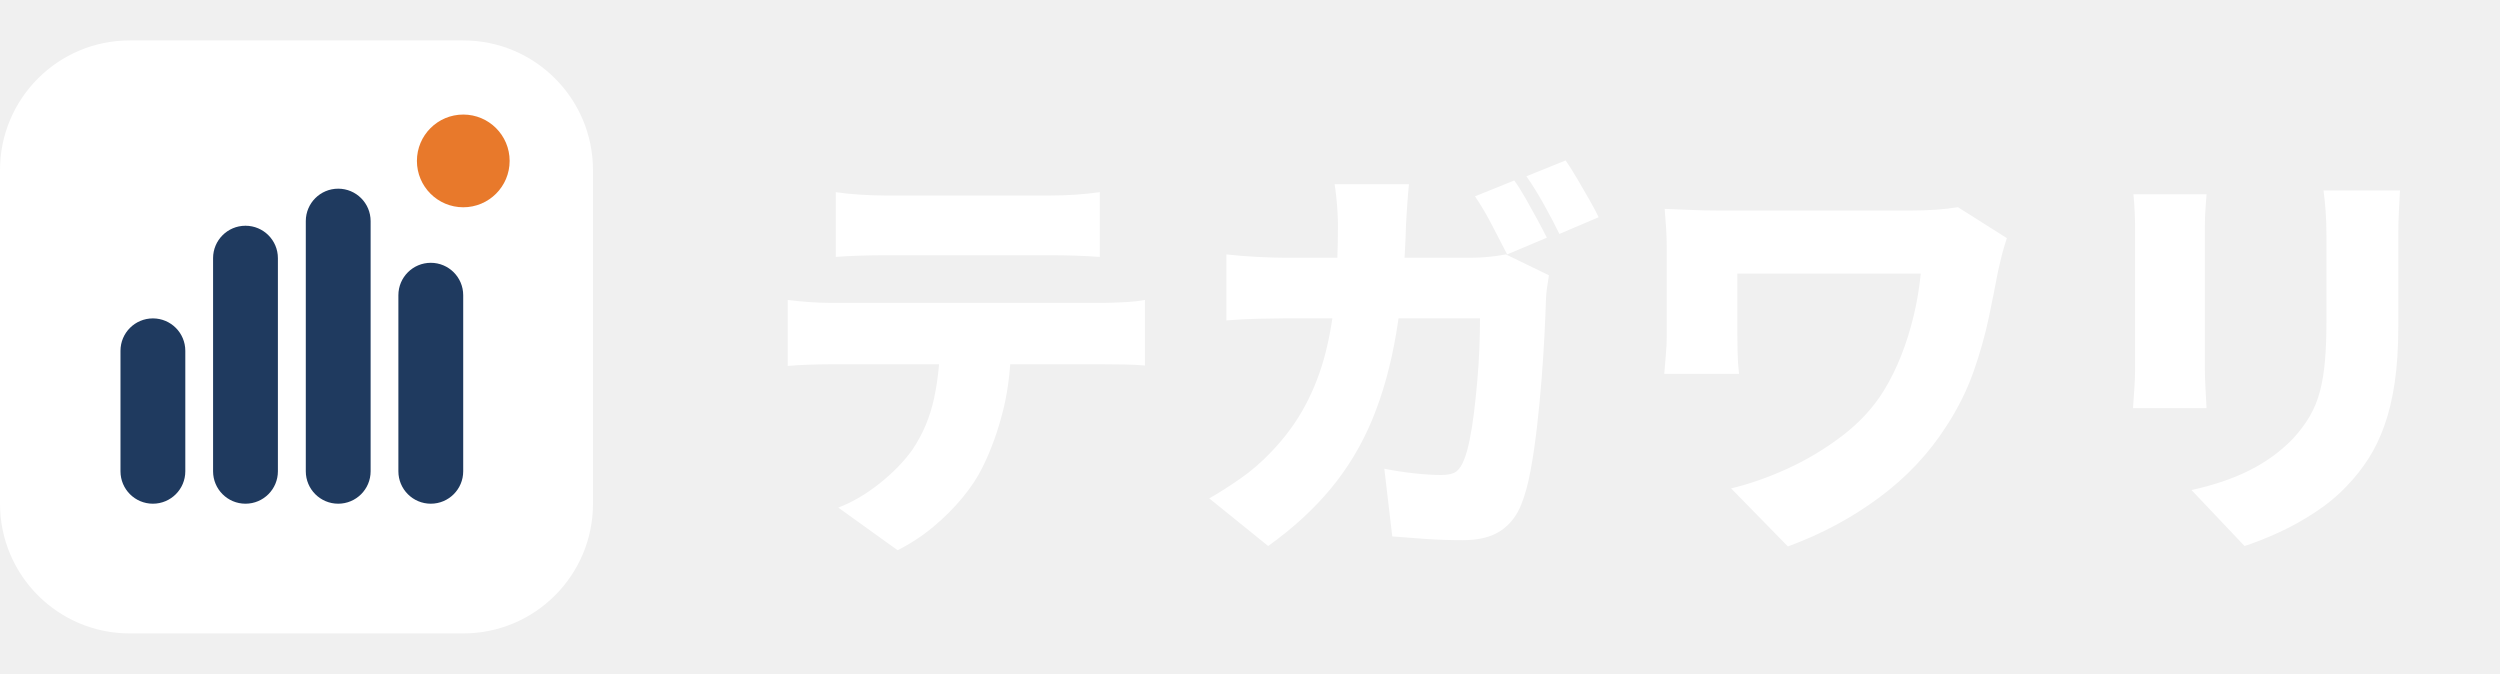
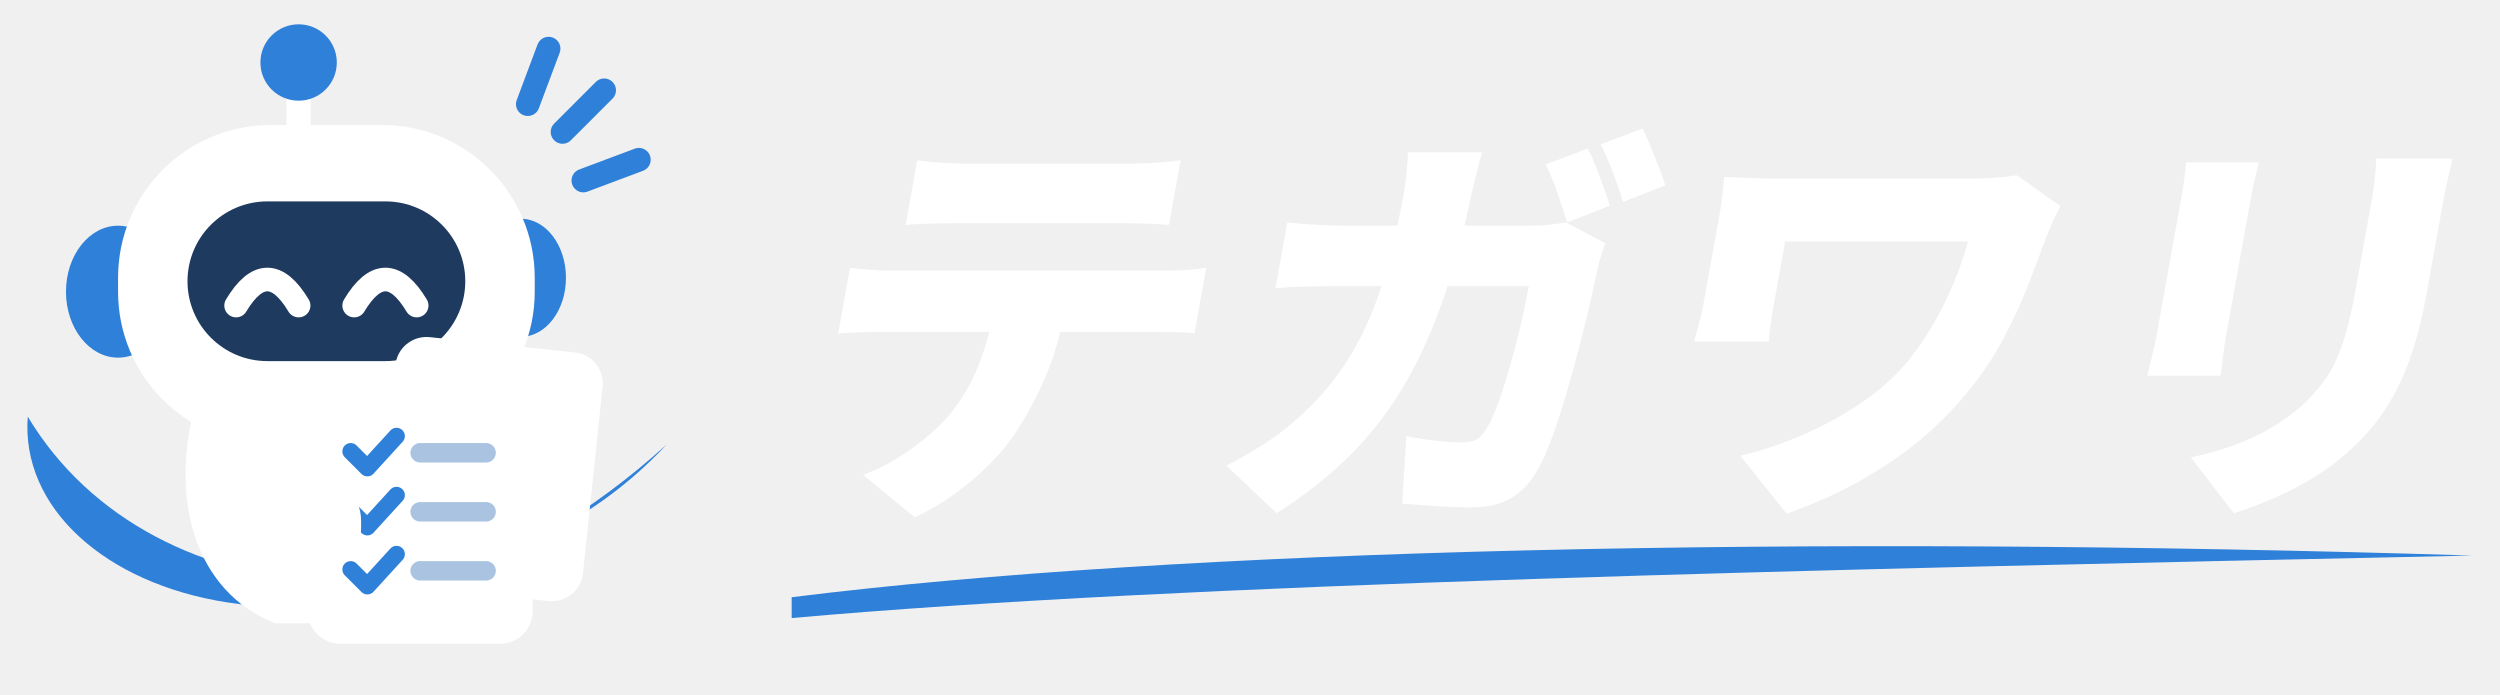
- <svg xmlns="http://www.w3.org/2000/svg" viewBox="0 0 371 100" width="371" height="100" role="img" aria-label="テガワリ">
-   <rect x="0" y="6" width="88" height="88" rx="19.25" fill="#fff" />
-   <rect x="17.88" y="47.25" width="9.62" height="27.50" rx="4.81" fill="#1F3A5F" />
-   <rect x="31.62" y="33.50" width="9.62" height="41.25" rx="4.81" fill="#1F3A5F" />
-   <rect x="45.38" y="28.00" width="9.62" height="46.75" rx="4.81" fill="#1F3A5F" />
-   <rect x="59.12" y="39.00" width="9.62" height="35.75" rx="4.81" fill="#1F3A5F" />
-   <circle cx="68.75" cy="23.88" r="6.88" fill="#E8792B" />
-   <path d="M124.028 28.516Q125.64 28.764 127.655 28.888Q129.67 29.012 131.22 29.012Q132.46 29.012 134.971 29.012Q137.482 29.012 140.613 29.012Q143.744 29.012 146.875 29.012Q150.006 29.012 152.455 29.012Q154.904 29.012 156.02 29.012Q157.756 29.012 159.616 28.888Q161.476 28.764 163.212 28.516V38.126Q161.476 38.002 159.647 37.94Q157.818 37.878 156.02 37.878Q154.904 37.878 152.455 37.878Q150.006 37.878 146.875 37.878Q143.744 37.878 140.613 37.878Q137.482 37.878 134.971 37.878Q132.46 37.878 131.22 37.878Q129.608 37.878 127.593 37.94Q125.578 38.002 124.028 38.126ZM116.898 44.512Q118.324 44.698 120.029 44.822Q121.734 44.946 123.16 44.946Q124.028 44.946 126.446 44.946Q128.864 44.946 132.274 44.946Q135.684 44.946 139.59 44.946Q143.496 44.946 147.402 44.946Q151.308 44.946 154.718 44.946Q158.128 44.946 160.546 44.946Q162.964 44.946 163.77 44.946Q164.762 44.946 166.684 44.853Q168.606 44.76 169.908 44.512V54.246Q168.668 54.122 166.932 54.091Q165.196 54.06 163.77 54.06Q162.964 54.06 160.546 54.06Q158.128 54.06 154.718 54.06Q151.308 54.06 147.402 54.06Q143.496 54.06 139.59 54.06Q135.684 54.06 132.274 54.06Q128.864 54.06 126.446 54.06Q124.028 54.06 123.16 54.06Q121.796 54.06 119.998 54.122Q118.2 54.184 116.898 54.308ZM150.068 49.844Q150.068 56.044 148.89 60.787Q147.712 65.53 145.79 69.374Q144.736 71.544 142.845 73.838Q140.954 76.132 138.505 78.178Q136.056 80.224 133.204 81.65L124.4 75.326Q127.5 74.148 130.507 71.761Q133.514 69.374 135.374 66.77Q137.73 63.298 138.629 59.051Q139.528 54.804 139.528 49.906ZM224.716 26.78Q225.522 27.896 226.421 29.477Q227.32 31.058 228.157 32.608Q228.994 34.158 229.552 35.274L223.662 37.754Q222.67 35.832 221.399 33.383Q220.128 30.934 218.888 29.136ZM232.342 23.804Q233.148 24.982 234.078 26.563Q235.008 28.144 235.876 29.663Q236.744 31.182 237.24 32.236L231.412 34.716Q230.482 32.794 229.118 30.345Q227.754 27.896 226.514 26.16ZM209.092 27.338Q208.968 28.454 208.844 30.252Q208.72 32.05 208.658 33.166Q208.41 42.28 207.201 49.441Q205.992 56.602 203.636 62.275Q201.28 67.948 197.467 72.536Q193.654 77.124 188.198 81.03L179.456 73.962Q181.626 72.722 184.075 71.017Q186.524 69.312 188.632 67.08Q191.732 63.856 193.685 60.198Q195.638 56.54 196.692 52.417Q197.746 48.294 198.149 43.551Q198.552 38.808 198.552 33.352Q198.552 32.67 198.49 31.523Q198.428 30.376 198.304 29.229Q198.18 28.082 198.056 27.338ZM229.862 40.854Q229.738 41.598 229.583 42.683Q229.428 43.768 229.428 44.264Q229.366 46.372 229.211 49.503Q229.056 52.634 228.777 56.199Q228.498 59.764 228.095 63.298Q227.692 66.832 227.134 69.839Q226.576 72.846 225.77 74.83Q224.778 77.372 222.701 78.767Q220.624 80.162 217.09 80.162Q214.238 80.162 211.51 79.976Q208.782 79.79 206.612 79.604L205.434 69.56Q207.604 69.994 209.867 70.242Q212.13 70.49 213.866 70.49Q215.478 70.49 216.16 69.932Q216.842 69.374 217.276 68.196Q217.71 67.142 218.082 65.344Q218.454 63.546 218.733 61.283Q219.012 59.02 219.229 56.54Q219.446 54.06 219.539 51.673Q219.632 49.286 219.632 47.24H190.74Q189.314 47.24 186.741 47.302Q184.168 47.364 181.998 47.55V37.754Q184.168 38.002 186.586 38.126Q189.004 38.25 190.74 38.25H218.33Q219.508 38.25 220.841 38.126Q222.174 38.002 223.476 37.754ZM297.814 35.336Q297.628 35.894 297.349 36.855Q297.07 37.816 296.853 38.777Q296.636 39.738 296.512 40.234Q295.954 43.21 295.148 47.085Q294.342 50.96 292.885 55.114Q291.428 59.268 288.886 63.174Q284.98 69.312 278.873 73.838Q272.766 78.364 265.326 81.092L256.894 72.474Q260.862 71.544 265.171 69.591Q269.48 67.638 273.324 64.724Q277.168 61.81 279.524 58.028Q281.012 55.61 282.128 52.789Q283.244 49.968 283.988 46.868Q284.732 43.768 285.042 40.606Q284.174 40.606 282.5 40.606Q280.826 40.606 278.625 40.606Q276.424 40.606 273.975 40.606Q271.526 40.606 269.077 40.606Q266.628 40.606 264.427 40.606Q262.226 40.606 260.49 40.606Q258.754 40.606 257.824 40.606Q257.824 41.226 257.824 42.063Q257.824 42.9 257.824 43.892Q257.824 44.884 257.824 45.907Q257.824 46.93 257.824 47.922Q257.824 48.914 257.824 49.782Q257.824 50.464 257.855 52.169Q257.886 53.874 258.072 55.486H246.974Q247.098 53.874 247.222 52.541Q247.346 51.208 247.346 49.782Q247.346 48.728 247.346 47.023Q247.346 45.318 247.346 43.365Q247.346 41.412 247.346 39.645Q247.346 37.878 247.346 36.762Q247.346 35.398 247.253 33.879Q247.16 32.36 247.036 30.996Q248.648 31.058 250.787 31.151Q252.926 31.244 255.158 31.244Q255.716 31.244 257.297 31.244Q258.878 31.244 261.11 31.244Q263.342 31.244 265.946 31.244Q268.55 31.244 271.185 31.244Q273.82 31.244 276.269 31.244Q278.718 31.244 280.609 31.244Q282.5 31.244 283.554 31.244Q285.476 31.244 287.274 31.12Q289.072 30.996 290.56 30.748ZM356.156 28.268Q356.094 29.632 356.001 31.275Q355.908 32.918 355.908 34.964Q355.908 36.762 355.908 39.273Q355.908 41.784 355.908 44.264Q355.908 46.744 355.908 48.48Q355.908 53.13 355.381 56.726Q354.854 60.322 353.862 63.112Q352.87 65.902 351.475 68.072Q350.08 70.242 348.282 72.102Q346.236 74.272 343.539 76.039Q340.842 77.806 338.114 79.046Q335.386 80.286 333.092 81.03L325.218 72.722Q330.054 71.668 333.743 69.839Q337.432 68.01 340.222 65.158Q341.772 63.484 342.764 61.779Q343.756 60.074 344.283 58.059Q344.81 56.044 345.027 53.533Q345.244 51.022 345.244 47.798Q345.244 46.0 345.244 43.582Q345.244 41.164 345.244 38.808Q345.244 36.452 345.244 34.964Q345.244 32.918 345.12 31.275Q344.996 29.632 344.81 28.268ZM327.45 28.826Q327.388 30.004 327.295 31.027Q327.202 32.05 327.202 33.724Q327.202 34.53 327.202 36.111Q327.202 37.692 327.202 39.738Q327.202 41.784 327.202 43.985Q327.202 46.186 327.202 48.294Q327.202 50.402 327.202 52.107Q327.202 53.812 327.202 54.804Q327.202 55.982 327.295 57.656Q327.388 59.33 327.45 60.57H316.538Q316.6 59.64 316.724 57.904Q316.848 56.168 316.848 54.742Q316.848 53.75 316.848 52.045Q316.848 50.34 316.848 48.232Q316.848 46.124 316.848 43.923Q316.848 41.722 316.848 39.707Q316.848 37.692 316.848 36.111Q316.848 34.53 316.848 33.724Q316.848 32.856 316.786 31.43Q316.724 30.004 316.6 28.826Z" fill="#fff" />
+ <svg xmlns="http://www.w3.org/2000/svg" viewBox="0 0 360 100" width="360" height="100" role="img" aria-label="テガワリ">
+   <path d="M4 60C2 86 52 104 96 64C70 92 22 90 4 60Z" fill="#2F80D8" />
+   <ellipse cx="17" cy="42" rx="7.5" ry="9.5" fill="#2F80D8" />
+   <ellipse cx="75" cy="40" rx="6.5" ry="8.5" fill="#2F80D8" />
+   <path d="M43 21V12" stroke="#fff" stroke-width="3.5" stroke-linecap="round" />
+   <circle cx="43" cy="9" r="5.5" fill="#2F80D8" />
+   <path d="M30 58C26 72 30 84 40 88H50V60Z" fill="#fff" stroke="#fff" stroke-width="3.5" stroke-linejoin="round" />
+   <rect x="19" y="20" width="56" height="42" rx="20" fill="#fff" stroke="#fff" stroke-width="4" />
+   <rect x="27" y="29" width="40" height="23" rx="11.5" fill="#1F3A5F" />
+   <path d="M34 44Q38.5 36.5 43 44M51 44Q55.5 36.5 60 44" fill="none" stroke="#fff" stroke-width="3.4" stroke-linecap="round" />
+   <rect x="57" y="51" width="27" height="33" rx="3" fill="#fff" stroke="#fff" stroke-width="3" transform="rotate(6 70 67)" />
+   <rect x="46" y="56" width="29" height="35" rx="3" fill="#fff" stroke="#fff" stroke-width="3.4" />
+   <path d="M50.5 65l2.4 2.4 4.2-4.6" fill="none" stroke="#2F80D8" stroke-width="2.4" stroke-linecap="round" stroke-linejoin="round" />
+   <path d="M60.5 65.2H70" stroke="#A9C3E0" stroke-width="2.8" stroke-linecap="round" />
+   <path d="M50.5 73.5l2.4 2.4 4.2-4.6" fill="none" stroke="#2F80D8" stroke-width="2.4" stroke-linecap="round" stroke-linejoin="round" />
+   <path d="M60.5 73.7H70" stroke="#A9C3E0" stroke-width="2.8" stroke-linecap="round" />
+   <path d="M50.5 82l2.4 2.4 4.2-4.6" fill="none" stroke="#2F80D8" stroke-width="2.4" stroke-linecap="round" stroke-linejoin="round" />
+   <path d="M60.5 82.2H70" stroke="#A9C3E0" stroke-width="2.8" stroke-linecap="round" />
+   <rect x="40.5" y="70" width="10" height="11" rx="5" fill="#fff" stroke="#fff" stroke-width="3" />
+   <path d="M79 7l-3 8M87 13l-6 6M92 23l-8 3" stroke="#2F80D8" stroke-width="3.4" stroke-linecap="round" />
+   <path d="M132.086 23.08Q133.602 23.32 135.531 23.44Q137.459 23.56 138.959 23.56Q140.159 23.56 142.589 23.56Q145.019 23.56 148.049 23.56Q151.079 23.56 154.109 23.56Q157.139 23.56 159.509 23.56Q161.879 23.56 162.959 23.56Q164.639 23.56 166.461 23.44Q168.282 23.32 170.006 23.08L168.332 32.38Q166.673 32.26 164.914 32.2Q163.155 32.14 161.415 32.14Q160.335 32.14 157.965 32.14Q155.595 32.14 152.565 32.14Q149.535 32.14 146.505 32.14Q143.475 32.14 141.045 32.14Q138.615 32.14 137.415 32.14Q135.855 32.14 133.894 32.2Q131.933 32.26 130.412 32.38ZM122.399 38.56Q123.747 38.74 125.375 38.86Q127.004 38.98 128.384 38.98Q129.224 38.98 131.564 38.98Q133.904 38.98 137.204 38.98Q140.504 38.98 144.284 38.98Q148.064 38.98 151.844 38.98Q155.624 38.98 158.924 38.98Q162.224 38.98 164.564 38.98Q166.904 38.98 167.684 38.98Q168.644 38.98 170.52 38.89Q172.396 38.8 173.699 38.56L172.004 47.98Q170.825 47.86 169.151 47.83Q167.476 47.8 166.096 47.8Q165.316 47.8 162.976 47.8Q160.636 47.8 157.336 47.8Q154.036 47.8 150.256 47.8Q146.476 47.8 142.696 47.8Q138.916 47.8 135.616 47.8Q132.316 47.8 129.976 47.8Q127.636 47.8 126.796 47.8Q125.476 47.8 123.725 47.86Q121.974 47.92 120.693 48.04ZM153.57 43.72Q152.49 49.72 150.524 54.31Q148.558 58.9 146.028 62.62Q144.63 64.72 142.401 66.94Q140.171 69.16 137.445 71.14Q134.718 73.12 131.71 74.5L124.292 68.38Q127.497 67.24 130.823 64.93Q134.148 62.62 136.402 60.1Q139.287 56.74 140.897 52.63Q142.506 48.52 143.36 43.78ZM228.628 21.4Q229.214 22.48 229.808 24.01Q230.403 25.54 230.943 27.04Q231.483 28.54 231.828 29.62L225.696 32.02Q225.071 30.16 224.268 27.79Q223.464 25.42 222.578 23.68ZM236.526 18.52Q237.101 19.66 237.726 21.19Q238.35 22.72 238.926 24.19Q239.501 25.66 239.798 26.68L233.726 29.08Q233.16 27.22 232.267 24.85Q231.374 22.48 230.476 20.8ZM213.411 21.94Q213.096 23.02 212.663 24.76Q212.23 26.5 211.976 27.58Q210.148 36.4 207.731 43.33Q205.313 50.26 202.045 55.75Q198.777 61.24 194.288 65.68Q189.798 70.12 183.838 73.9L176.609 67.06Q178.925 65.86 181.592 64.21Q184.259 62.56 186.688 60.4Q190.25 57.28 192.777 53.74Q195.304 50.2 197.042 46.21Q198.78 42.22 199.997 37.63Q201.213 33.04 202.163 27.76Q202.282 27.1 202.422 25.99Q202.562 24.88 202.641 23.77Q202.721 22.66 202.731 21.94ZM231.156 35.02Q230.907 35.74 230.568 36.79Q230.229 37.84 230.142 38.32Q229.715 40.36 229.02 43.39Q228.324 46.42 227.433 49.87Q226.542 53.32 225.537 56.74Q224.531 60.16 223.467 63.07Q222.404 65.98 221.278 67.9Q219.875 70.36 217.622 71.71Q215.369 73.06 211.949 73.06Q209.189 73.06 206.582 72.88Q203.974 72.7 201.906 72.52L202.516 62.8Q204.54 63.22 206.687 63.46Q208.834 63.7 210.514 63.7Q212.074 63.7 212.831 63.16Q213.588 62.62 214.214 61.48Q214.817 60.46 215.49 58.72Q216.164 56.98 216.828 54.79Q217.492 52.6 218.134 50.2Q218.776 47.8 219.282 45.49Q219.788 43.18 220.144 41.2H192.184Q190.804 41.2 188.303 41.26Q185.802 41.32 183.67 41.5L185.376 32.02Q187.433 32.26 189.752 32.38Q192.07 32.5 193.75 32.5H220.45Q221.59 32.5 222.902 32.38Q224.213 32.26 225.516 32.02ZM296.678 29.68Q296.4 30.22 295.963 31.15Q295.526 32.08 295.148 33.01Q294.771 33.94 294.564 34.42Q293.506 37.3 292.051 41.05Q290.596 44.8 288.462 48.82Q286.329 52.84 283.188 56.62Q278.339 62.56 271.641 66.94Q264.942 71.32 257.267 73.96L250.608 65.62Q254.61 64.72 259.121 62.83Q263.631 60.94 267.858 58.12Q272.086 55.3 275.025 51.64Q276.886 49.3 278.457 46.57Q280.029 43.84 281.289 40.84Q282.549 37.84 283.4 34.78Q282.56 34.78 280.94 34.78Q279.32 34.78 277.19 34.78Q275.06 34.78 272.69 34.78Q270.32 34.78 267.95 34.78Q265.58 34.78 263.45 34.78Q261.32 34.78 259.64 34.78Q257.96 34.78 257.06 34.78Q256.952 35.38 256.806 36.19Q256.66 37.0 256.487 37.96Q256.314 38.92 256.136 39.91Q255.958 40.9 255.785 41.86Q255.612 42.82 255.461 43.66Q255.342 44.32 255.075 45.97Q254.808 47.62 254.708 49.18H243.968Q244.368 47.62 244.721 46.33Q245.073 45.04 245.321 43.66Q245.505 42.64 245.802 40.99Q246.099 39.34 246.439 37.45Q246.779 35.56 247.087 33.85Q247.395 32.14 247.589 31.06Q247.827 29.74 248.001 28.27Q248.176 26.8 248.294 25.48Q249.843 25.54 251.897 25.63Q253.95 25.72 256.11 25.72Q256.65 25.72 258.18 25.72Q259.71 25.72 261.87 25.72Q264.03 25.72 266.55 25.72Q269.07 25.72 271.62 25.72Q274.17 25.72 276.54 25.72Q278.91 25.72 280.74 25.72Q282.57 25.72 283.59 25.72Q285.45 25.72 287.212 25.6Q288.974 25.48 290.457 25.24ZM353.169 22.84Q352.871 24.16 352.495 25.75Q352.119 27.34 351.762 29.32Q351.449 31.06 351.012 33.49Q350.574 35.92 350.142 38.32Q349.71 40.72 349.408 42.4Q348.598 46.9 347.462 50.38Q346.325 53.86 344.879 56.56Q343.433 59.26 341.705 61.36Q339.977 63.46 337.913 65.26Q335.555 67.36 332.637 69.07Q329.72 70.78 326.864 71.98Q324.008 73.18 321.658 73.9L315.485 65.86Q320.349 64.84 324.237 63.07Q328.126 61.3 331.323 58.54Q333.114 56.92 334.371 55.27Q335.628 53.62 336.489 51.67Q337.35 49.72 337.998 47.29Q338.645 44.86 339.207 41.74Q339.52 40.0 339.941 37.66Q340.362 35.32 340.773 33.04Q341.183 30.76 341.442 29.32Q341.799 27.34 341.965 25.75Q342.131 24.16 342.189 22.84ZM325.292 23.38Q325.026 24.52 324.758 25.51Q324.49 26.5 324.198 28.12Q324.058 28.9 323.783 30.43Q323.507 31.96 323.151 33.94Q322.794 35.92 322.411 38.05Q322.028 40.18 321.66 42.22Q321.293 44.26 320.996 45.91Q320.699 47.56 320.526 48.52Q320.321 49.66 320.12 51.28Q319.918 52.9 319.762 54.1H309.202Q309.424 53.2 309.846 51.52Q310.269 49.84 310.517 48.46Q310.69 47.5 310.987 45.85Q311.284 44.2 311.651 42.16Q312.018 40.12 312.402 37.99Q312.785 35.86 313.136 33.91Q313.487 31.96 313.763 30.43Q314.038 28.9 314.178 28.12Q314.33 27.28 314.518 25.9Q314.706 24.52 314.792 23.38Z" fill="#fff" />
+   <path d="M114 86C170 79 260 77 356 80C262 82 170 84 114 89Z" fill="#2F80D8" />
</svg>
